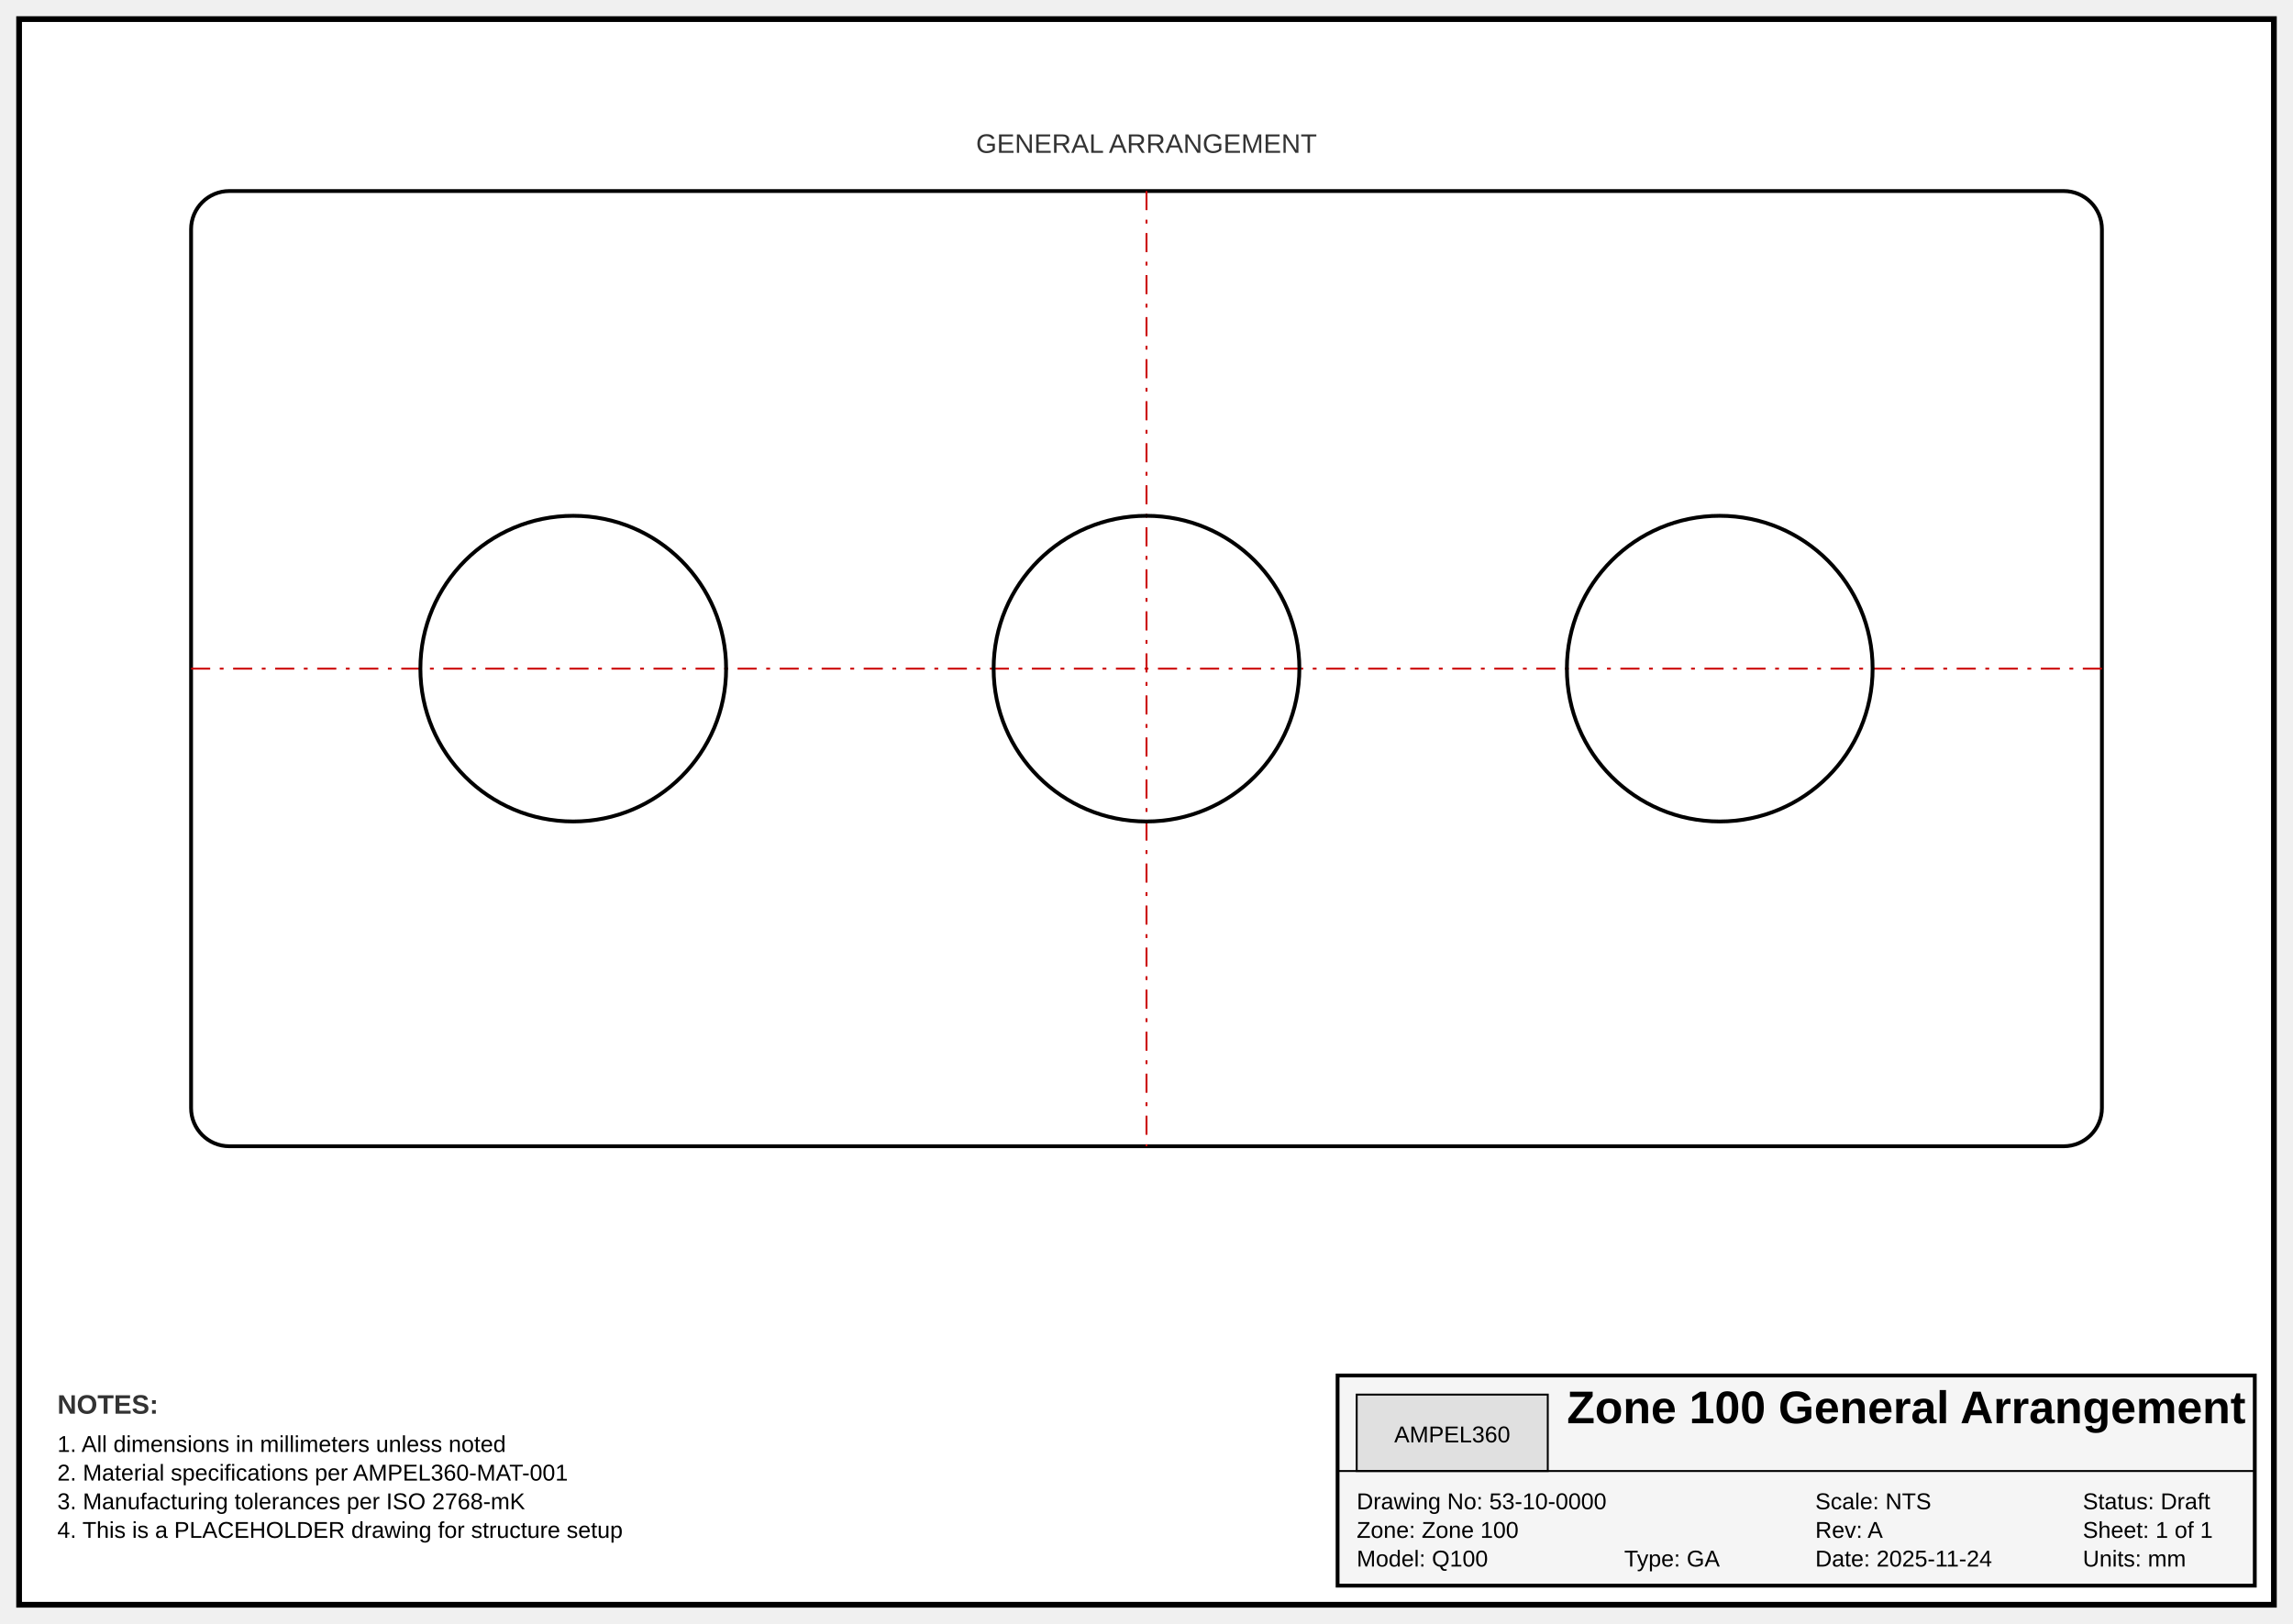
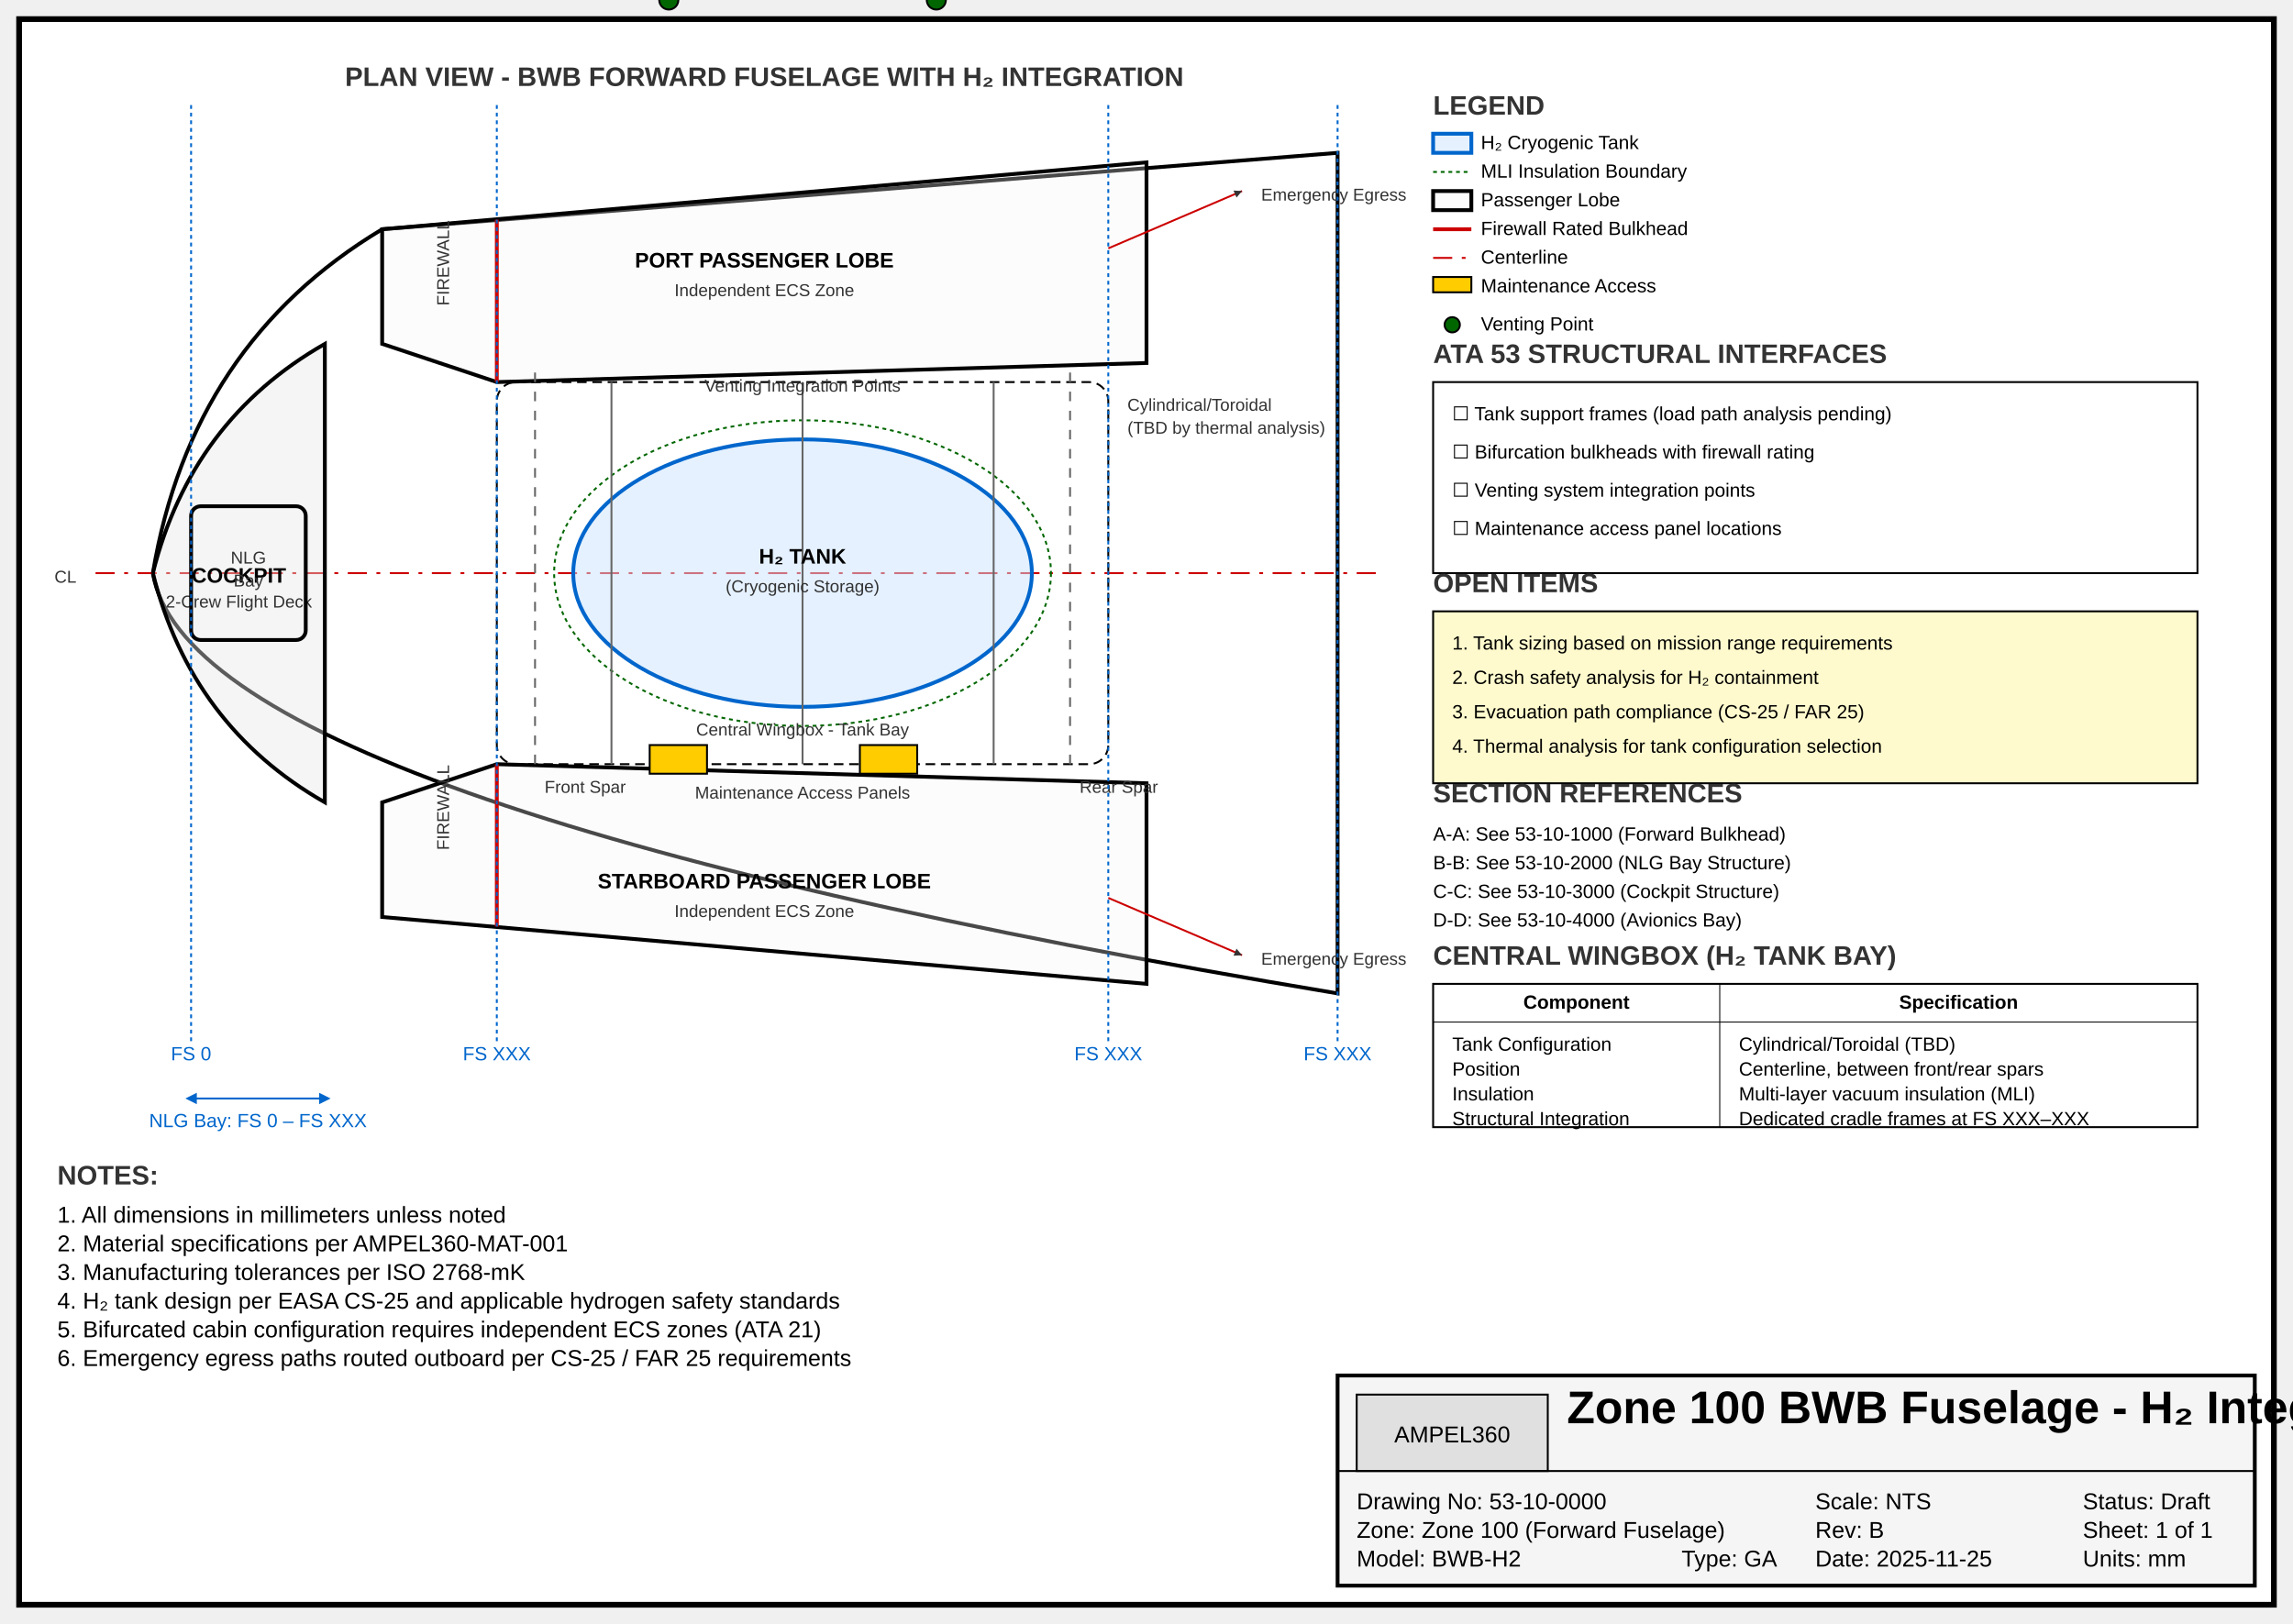
<svg xmlns="http://www.w3.org/2000/svg" viewBox="0 0 1200 850" width="1200" height="850">
  <defs>
    <style>
      .title-text { font-family: Arial, sans-serif; font-size: 24px; font-weight: bold; fill: #000; }
      .subtitle-text { font-family: Arial, sans-serif; font-size: 14px; fill: #333; }
      .label-text { font-family: Arial, sans-serif; font-size: 12px; fill: #000; }
+       .label-small { font-family: Arial, sans-serif; font-size: 10px; fill: #000; }
      .dimension-text { font-family: Arial, sans-serif; font-size: 10px; fill: #0066cc; }
      .drawing-line { stroke: #000; stroke-width: 2; fill: none; }
+       .drawing-line-thin { stroke: #000; stroke-width: 1; fill: none; }
      .dimension-line { stroke: #0066cc; stroke-width: 1; fill: none; }
      .dashed-line { stroke: #666; stroke-width: 1; stroke-dasharray: 5,5; fill: none; }
      .hidden-line { stroke: #999; stroke-width: 1; stroke-dasharray: 3,3; fill: none; }
      .center-line { stroke: #cc0000; stroke-width: 1; stroke-dasharray: 10,5,2,5; fill: none; }
+       .h2-tank { stroke: #0066cc; stroke-width: 2; fill: #cce5ff; fill-opacity: 0.5; }
+       .insulation { stroke: #006600; stroke-width: 1; stroke-dasharray: 2,2; fill: none; }
+       .passenger-lobe { stroke: #000; stroke-width: 2; fill: #f5f5f5; fill-opacity: 0.3; }
+       .cockpit { stroke: #000; stroke-width: 2; fill: #e6e6e6; fill-opacity: 0.4; }
+       .firewall { stroke: #cc0000; stroke-width: 2; fill: none; }
+       .frame-line { stroke: #666; stroke-width: 1; fill: none; }
+       .annotation { font-family: Arial, sans-serif; font-size: 9px; fill: #333; }
+       .section-label { font-family: Arial, sans-serif; font-size: 11px; font-weight: bold; fill: #000; }
    </style>
    <marker id="arrow" viewBox="0 0 10 10" refX="5" refY="5" markerWidth="6" markerHeight="6" orient="auto-start-reverse">
      <path d="M 0 0 L 10 5 L 0 10 z" fill="#0066cc" />
+     </marker>
+     <marker id="arrow-black" viewBox="0 0 10 10" refX="10" refY="5" markerWidth="4" markerHeight="4" orient="auto">
+       <path d="M 0 0 L 10 5 L 0 10 z" fill="#333" />
    </marker>
  </defs>
  <rect x="10" y="10" width="1180" height="830" fill="#ffffff" stroke="#000" stroke-width="3" />
  <g id="title-block">
    <rect x="700" y="720" width="480" height="110" fill="#f5f5f5" stroke="#000" stroke-width="2" />
    <rect x="710" y="730" width="100" height="40" fill="#e0e0e0" stroke="#000" stroke-width="1" />
    <text x="760" y="755" class="label-text" text-anchor="middle">AMPEL360</text>
-     <text x="820" y="745" class="title-text">Zone 100 General Arrangement</text>
+     <text x="820" y="745" class="title-text">Zone 100 BWB Fuselage - H₂ Integration</text>
    <line x1="700" y1="770" x2="1180" y2="770" stroke="#000" stroke-width="1" />
    <text x="710" y="790" class="label-text">Drawing No: 53-10-0000</text>
-     <text x="710" y="805" class="label-text">Zone: Zone 100</text>
-     <text x="710" y="820" class="label-text">Model: Q100</text>
-     <text x="850" y="820" class="label-text">Type: GA</text>
+     <text x="710" y="805" class="label-text">Zone: Zone 100 (Forward Fuselage)</text>
+     <text x="710" y="820" class="label-text">Model: BWB-H2</text>
+     <text x="880" y="820" class="label-text">Type: GA</text>
    <text x="950" y="790" class="label-text">Scale: NTS</text>
-     <text x="950" y="805" class="label-text">Rev: A</text>
-     <text x="950" y="820" class="label-text">Date: 2025-11-24</text>
+     <text x="950" y="805" class="label-text">Rev: B</text>
+     <text x="950" y="820" class="label-text">Date: 2025-11-25</text>
    <text x="1090" y="790" class="label-text">Status: Draft</text>
    <text x="1090" y="805" class="label-text">Sheet: 1 of 1</text>
    <text x="1090" y="820" class="label-text">Units: mm</text>
  </g>
-   <g id="main-drawing">
-     <rect x="100" y="100" width="1000" height="500" class="drawing-line" rx="20" />
-     <line x1="100" y1="350" x2="1100" y2="350" class="center-line" />
-     <line x1="600" y1="100" x2="600" y2="600" class="center-line" />
-     <circle cx="300" cy="350" r="80" class="drawing-line" />
-     <circle cx="600" cy="350" r="80" class="drawing-line" />
-     <circle cx="900" cy="350" r="80" class="drawing-line" />
-     <text x="600" y="80" class="subtitle-text" text-anchor="middle">GENERAL ARRANGEMENT</text>
+   <g id="plan-view">
+     <text x="400" y="45" class="subtitle-text" font-weight="bold" text-anchor="middle">PLAN VIEW - BWB FORWARD FUSELAGE WITH H₂ INTEGRATION</text>
+     <path d="M 80 300               Q 100 180, 200 120               L 700 80               L 700 520               Q 100 420, 80 300" class="drawing-line" fill="#fafafa" />
+     <line x1="50" y1="300" x2="720" y2="300" class="center-line" />
+     <text x="40" y="305" class="annotation" text-anchor="end">CL</text>
+     <g id="cockpit-area">
+       <path d="M 80 300 Q 100 220, 170 180 L 170 420 Q 100 380, 80 300" class="cockpit" />
+       <text x="125" y="305" class="section-label" text-anchor="middle">COCKPIT</text>
+       <text x="125" y="318" class="annotation" text-anchor="middle">2-Crew Flight Deck</text>
+     </g>
+     <g id="nose-gear-bay">
+       <rect x="100" y="265" width="60" height="70" rx="5" class="drawing-line" fill="#ddd" />
+       <text x="130" y="295" class="annotation" text-anchor="middle">NLG</text>
+       <text x="130" y="307" class="annotation" text-anchor="middle">Bay</text>
+     </g>
+     <g id="h2-tank-bay">
+       <rect x="260" y="200" width="320" height="200" rx="10" class="drawing-line-thin" fill="#f0f8ff" stroke-dasharray="5,3" />
+       <ellipse cx="420" cy="300" rx="120" ry="70" class="h2-tank" />
+       <ellipse cx="420" cy="300" rx="130" ry="80" class="insulation" />
+       <line x1="320" y1="200" x2="320" y2="400" class="frame-line" />
+       <line x1="420" y1="200" x2="420" y2="400" class="frame-line" />
+       <line x1="520" y1="200" x2="520" y2="400" class="frame-line" />
+       <text x="420" y="295" class="section-label" text-anchor="middle">H₂ TANK</text>
+       <text x="420" y="310" class="annotation" text-anchor="middle">(Cryogenic Storage)</text>
+       <text x="420" y="385" class="annotation" text-anchor="middle">Central Wingbox - Tank Bay</text>
+       <text x="590" y="215" class="annotation">Cylindrical/Toroidal</text>
+       <text x="590" y="227" class="annotation">(TBD by thermal analysis)</text>
+     </g>
+     <g id="port-lobe">
+       <path d="M 200 120                 L 600 85                 L 600 190                 L 260 200                 L 200 180                 Z" class="passenger-lobe" />
+       <text x="400" y="140" class="section-label" text-anchor="middle">PORT PASSENGER LOBE</text>
+       <text x="400" y="155" class="annotation" text-anchor="middle">Independent ECS Zone</text>
+       <line x1="580" y1="130" x2="650" y2="100" stroke="#cc0000" stroke-width="1" marker-end="url(#arrow-black)" />
+       <text x="660" y="105" class="annotation" fill="#cc0000">Emergency Egress</text>
+     </g>
+     <g id="starboard-lobe">
+       <path d="M 200 480                 L 600 515                 L 600 410                 L 260 400                 L 200 420                 Z" class="passenger-lobe" />
+       <text x="400" y="465" class="section-label" text-anchor="middle">STARBOARD PASSENGER LOBE</text>
+       <text x="400" y="480" class="annotation" text-anchor="middle">Independent ECS Zone</text>
+       <line x1="580" y1="470" x2="650" y2="500" stroke="#cc0000" stroke-width="1" marker-end="url(#arrow-black)" />
+       <text x="660" y="505" class="annotation" fill="#cc0000">Emergency Egress</text>
+     </g>
+     <g id="bifurcation-bulkheads">
+       <line x1="260" y1="200" x2="260" y2="115" class="firewall" />
+       <line x1="260" y1="400" x2="260" y2="485" class="firewall" />
+       <text x="235" y="160" class="annotation" fill="#cc0000" transform="rotate(-90 235 160)">FIREWALL</text>
+       <text x="235" y="445" class="annotation" fill="#cc0000" transform="rotate(-90 235 445)">FIREWALL</text>
+     </g>
+     <g id="spar-references">
+       <line x1="280" y1="195" x2="280" y2="405" class="dashed-line" />
+       <text x="285" y="415" class="annotation">Front Spar</text>
+       <line x1="560" y1="195" x2="560" y2="405" class="dashed-line" />
+       <text x="565" y="415" class="annotation">Rear Spar</text>
+     </g>
+     <g id="venting-points">
+       <circle cx="350" y="210" r="5" fill="#006600" stroke="#000" stroke-width="1" />
+       <circle cx="490" y="210" r="5" fill="#006600" stroke="#000" stroke-width="1" />
+       <text x="420" y="205" class="annotation" text-anchor="middle" fill="#006600">Venting Integration Points</text>
+     </g>
+     <g id="maintenance-access">
+       <rect x="340" y="390" width="30" height="15" fill="#ffcc00" stroke="#000" stroke-width="1" />
+       <rect x="450" y="390" width="30" height="15" fill="#ffcc00" stroke="#000" stroke-width="1" />
+       <text x="420" y="418" class="annotation" text-anchor="middle">Maintenance Access Panels</text>
+     </g>
+     <g id="frame-stations">
+       <line x1="100" y1="55" x2="100" y2="545" class="dimension-line" stroke-dasharray="2,2" />
+       <text x="100" y="555" class="dimension-text" text-anchor="middle">FS 0</text>
+       <line x1="260" y1="55" x2="260" y2="545" class="dimension-line" stroke-dasharray="2,2" />
+       <text x="260" y="555" class="dimension-text" text-anchor="middle">FS XXX</text>
+       <line x1="580" y1="55" x2="580" y2="545" class="dimension-line" stroke-dasharray="2,2" />
+       <text x="580" y="555" class="dimension-text" text-anchor="middle">FS XXX</text>
+       <line x1="700" y1="55" x2="700" y2="545" class="dimension-line" stroke-dasharray="2,2" />
+       <text x="700" y="555" class="dimension-text" text-anchor="middle">FS XXX</text>
+     </g>
+     <line x1="100" y1="575" x2="170" y2="575" class="dimension-line" marker-start="url(#arrow)" marker-end="url(#arrow)" />
+     <text x="135" y="590" class="dimension-text" text-anchor="middle">NLG Bay: FS 0 – FS XXX</text>
+   </g>
+   <g id="legend" transform="translate(750, 60)">
+     <text x="0" y="0" class="subtitle-text" font-weight="bold">LEGEND</text>
+     <rect x="0" y="10" width="20" height="10" class="h2-tank" />
+     <text x="25" y="18" class="label-small">H₂ Cryogenic Tank</text>
+     <line x1="0" y1="30" x2="20" y2="30" class="insulation" />
+     <text x="25" y="33" class="label-small">MLI Insulation Boundary</text>
+     <rect x="0" y="40" width="20" height="10" class="passenger-lobe" />
+     <text x="25" y="48" class="label-small">Passenger Lobe</text>
+     <line x1="0" y1="60" x2="20" y2="60" class="firewall" />
+     <text x="25" y="63" class="label-small">Firewall Rated Bulkhead</text>
+     <line x1="0" y1="75" x2="20" y2="75" class="center-line" />
+     <text x="25" y="78" class="label-small">Centerline</text>
+     <rect x="0" y="85" width="20" height="8" fill="#ffcc00" stroke="#000" stroke-width="1" />
+     <text x="25" y="93" class="label-small">Maintenance Access</text>
+     <circle cx="10" cy="110" r="4" fill="#006600" stroke="#000" stroke-width="1" />
+     <text x="25" y="113" class="label-small">Venting Point</text>
+   </g>
+   <g id="structural-interfaces" transform="translate(750, 190)">
+     <text x="0" y="0" class="subtitle-text" font-weight="bold">ATA 53 STRUCTURAL INTERFACES</text>
+     <rect x="0" y="10" width="400" height="100" fill="#fff" stroke="#000" stroke-width="1" />
+     <text x="10" y="30" class="label-small">☐ Tank support frames (load path analysis pending)</text>
+     <text x="10" y="50" class="label-small">☐ Bifurcation bulkheads with firewall rating</text>
+     <text x="10" y="70" class="label-small">☐ Venting system integration points</text>
+     <text x="10" y="90" class="label-small">☐ Maintenance access panel locations</text>
+   </g>
+   <g id="open-items" transform="translate(750, 310)">
+     <text x="0" y="0" class="subtitle-text" font-weight="bold">OPEN ITEMS</text>
+     <rect x="0" y="10" width="400" height="90" fill="#fffacd" stroke="#000" stroke-width="1" />
+     <text x="10" y="30" class="label-small">1. Tank sizing based on mission range requirements</text>
+     <text x="10" y="48" class="label-small">2. Crash safety analysis for H₂ containment</text>
+     <text x="10" y="66" class="label-small">3. Evacuation path compliance (CS-25 / FAR 25)</text>
+     <text x="10" y="84" class="label-small">4. Thermal analysis for tank configuration selection</text>
+   </g>
+   <g id="section-cuts">
+     <text x="750" y="420" class="subtitle-text" font-weight="bold">SECTION REFERENCES</text>
+     <text x="750" y="440" class="label-small">A-A: See 53-10-1000 (Forward Bulkhead)</text>
+     <text x="750" y="455" class="label-small">B-B: See 53-10-2000 (NLG Bay Structure)</text>
+     <text x="750" y="470" class="label-small">C-C: See 53-10-3000 (Cockpit Structure)</text>
+     <text x="750" y="485" class="label-small">D-D: See 53-10-4000 (Avionics Bay)</text>
+   </g>
+   <g id="tank-specs" transform="translate(750, 505)">
+     <text x="0" y="0" class="subtitle-text" font-weight="bold">CENTRAL WINGBOX (H₂ TANK BAY)</text>
+     <rect x="0" y="10" width="400" height="75" fill="#fff" stroke="#000" stroke-width="1" />
+     <line x1="0" y1="30" x2="400" y2="30" stroke="#000" stroke-width="0.5" />
+     <line x1="150" y1="10" x2="150" y2="85" stroke="#000" stroke-width="0.5" />
+     <text x="75" y="23" class="label-small" text-anchor="middle" font-weight="bold">Component</text>
+     <text x="275" y="23" class="label-small" text-anchor="middle" font-weight="bold">Specification</text>
+     <text x="10" y="45" class="label-small">Tank Configuration</text>
+     <text x="160" y="45" class="label-small">Cylindrical/Toroidal (TBD)</text>
+     <text x="10" y="58" class="label-small">Position</text>
+     <text x="160" y="58" class="label-small">Centerline, between front/rear spars</text>
+     <text x="10" y="71" class="label-small">Insulation</text>
+     <text x="160" y="71" class="label-small">Multi-layer vacuum insulation (MLI)</text>
+     <text x="10" y="84" class="label-small">Structural Integration</text>
+     <text x="160" y="84" class="label-small">Dedicated cradle frames at FS XXX–XXX</text>
  </g>
  <g id="notes">
-     <text x="30" y="740" class="subtitle-text" font-weight="bold">NOTES:</text>
-     <text x="30" y="760" class="label-text">1. All dimensions in millimeters unless noted</text>
-     <text x="30" y="775" class="label-text">2. Material specifications per AMPEL360-MAT-001</text>
-     <text x="30" y="790" class="label-text">3. Manufacturing tolerances per ISO 2768-mK</text>
-     <text x="30" y="805" class="label-text">4. This is a PLACEHOLDER drawing for structure setup</text>
+     <text x="30" y="620" class="subtitle-text" font-weight="bold">NOTES:</text>
+     <text x="30" y="640" class="label-text">1. All dimensions in millimeters unless noted</text>
+     <text x="30" y="655" class="label-text">2. Material specifications per AMPEL360-MAT-001</text>
+     <text x="30" y="670" class="label-text">3. Manufacturing tolerances per ISO 2768-mK</text>
+     <text x="30" y="685" class="label-text">4. H₂ tank design per EASA CS-25 and applicable hydrogen safety standards</text>
+     <text x="30" y="700" class="label-text">5. Bifurcated cabin configuration requires independent ECS zones (ATA 21)</text>
+     <text x="30" y="715" class="label-text">6. Emergency egress paths routed outboard per CS-25 / FAR 25 requirements</text>
  </g>
</svg>
